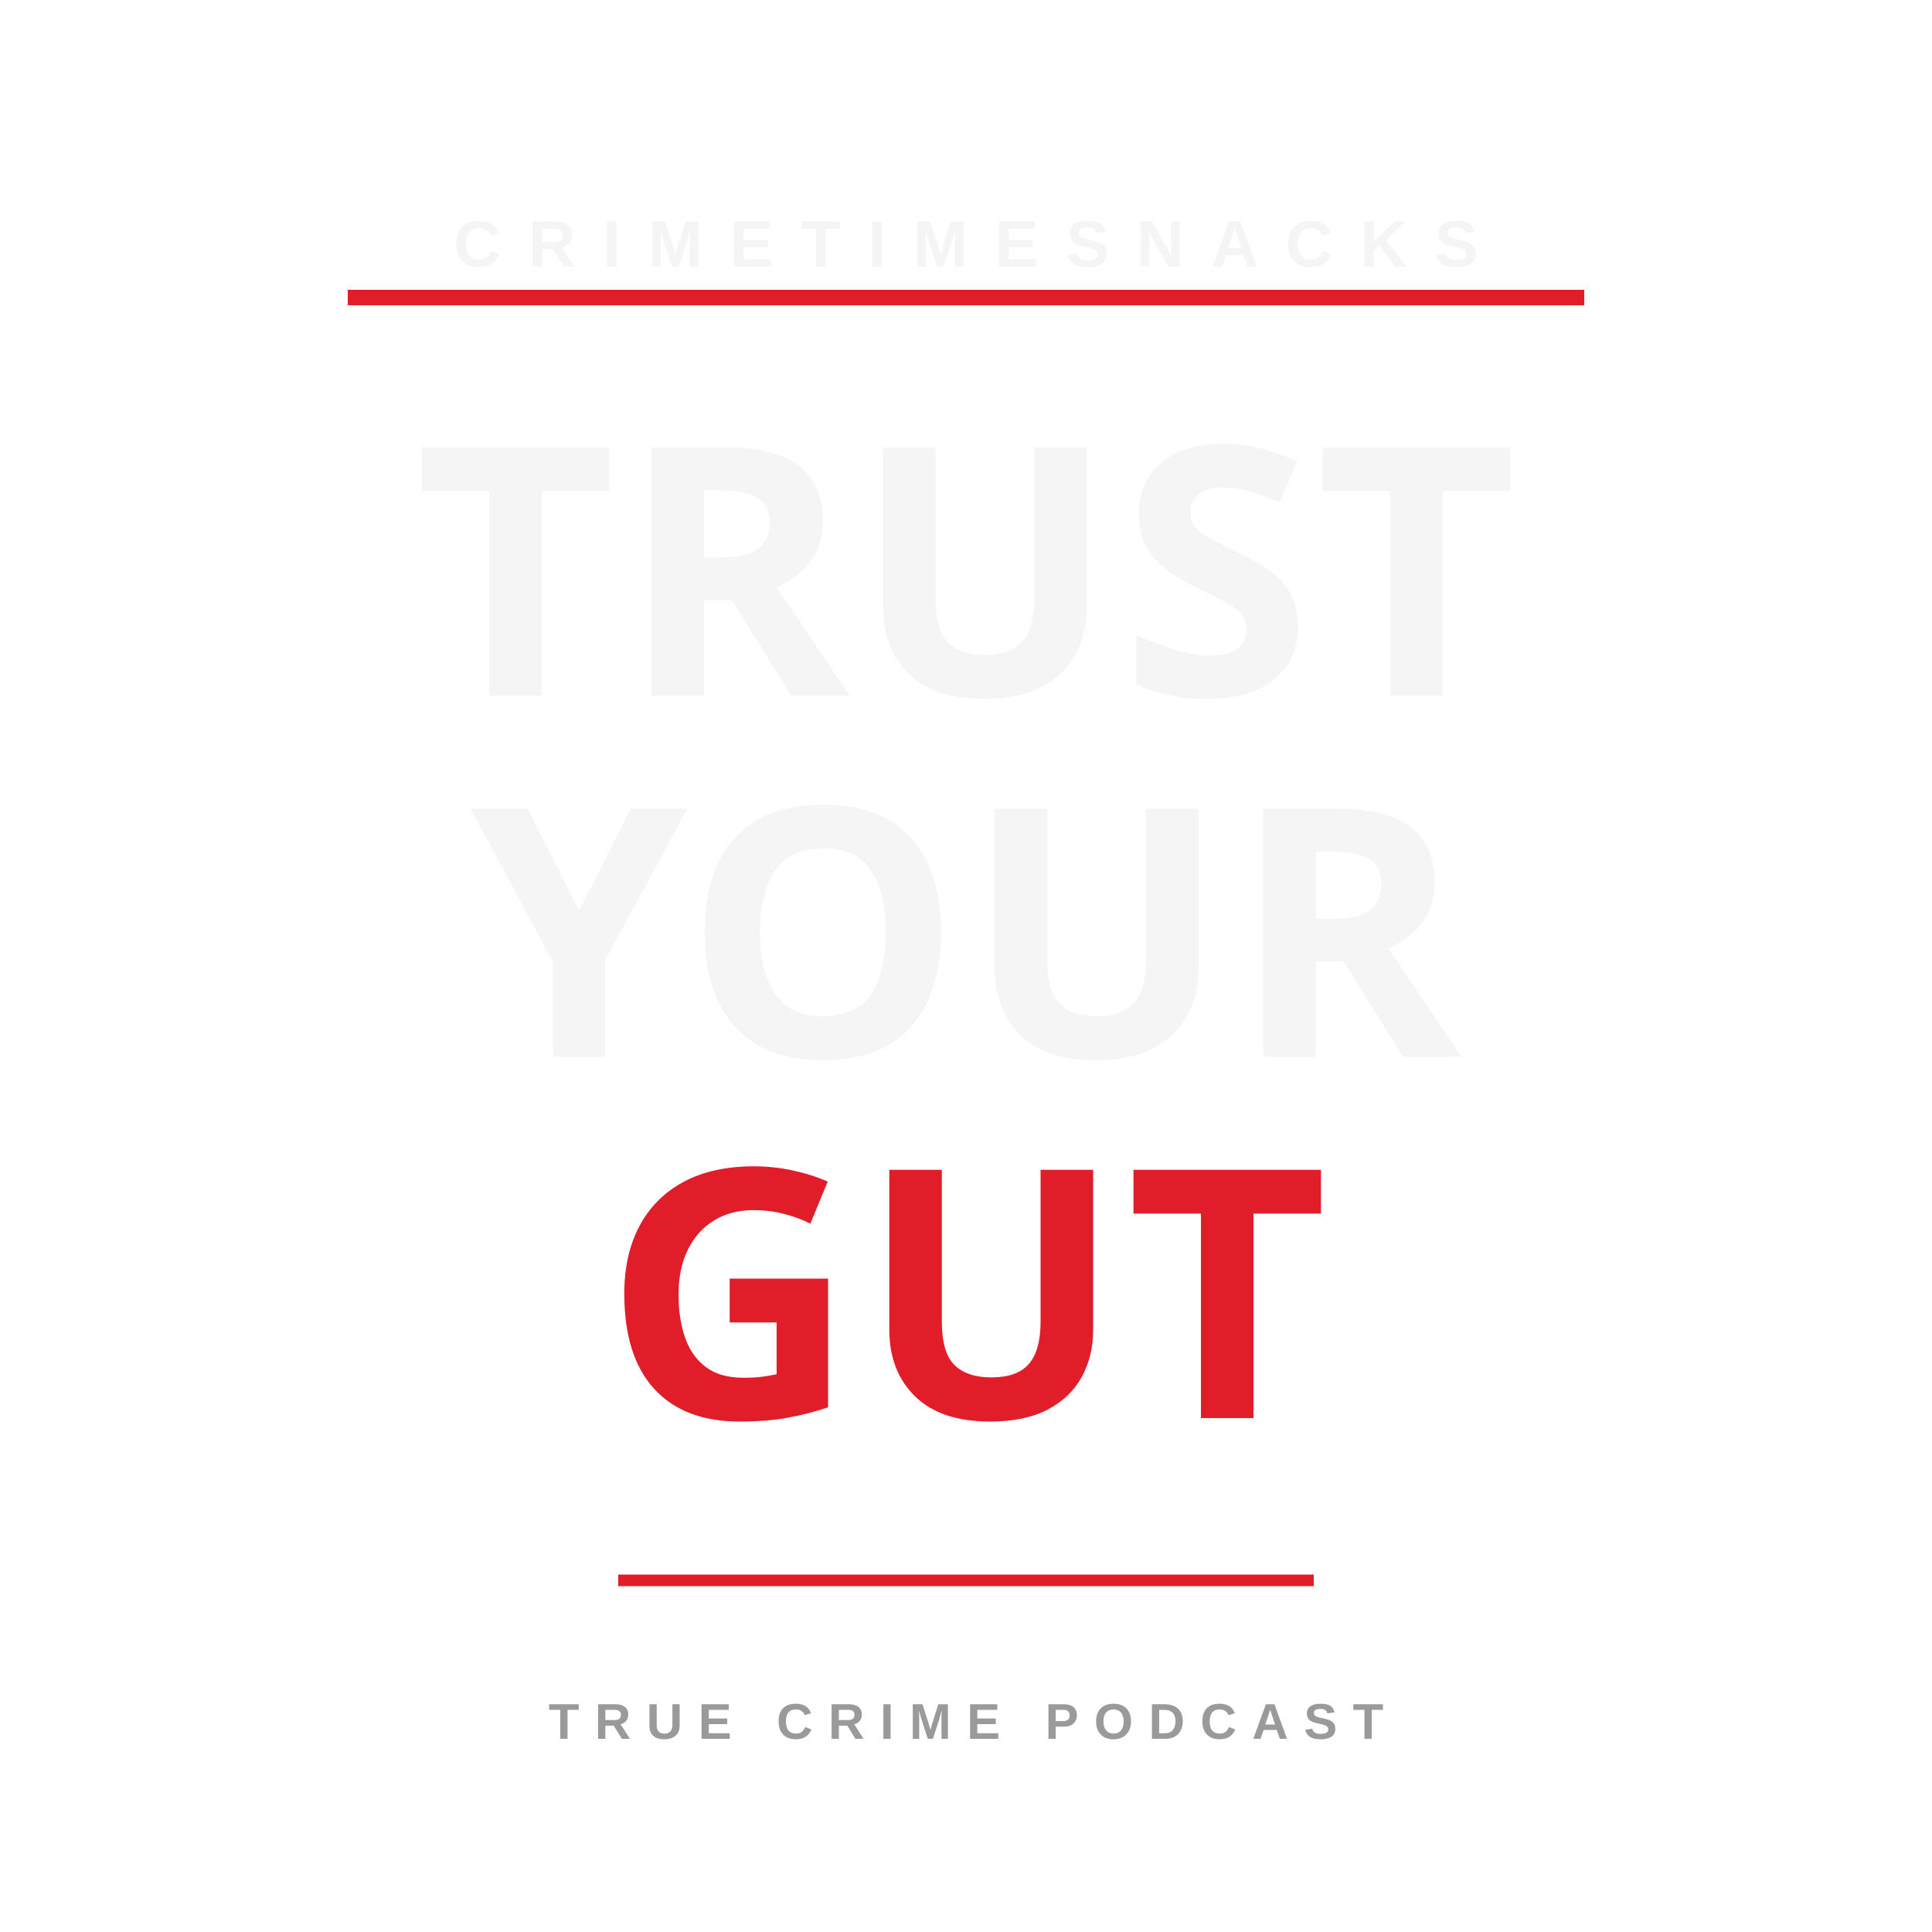
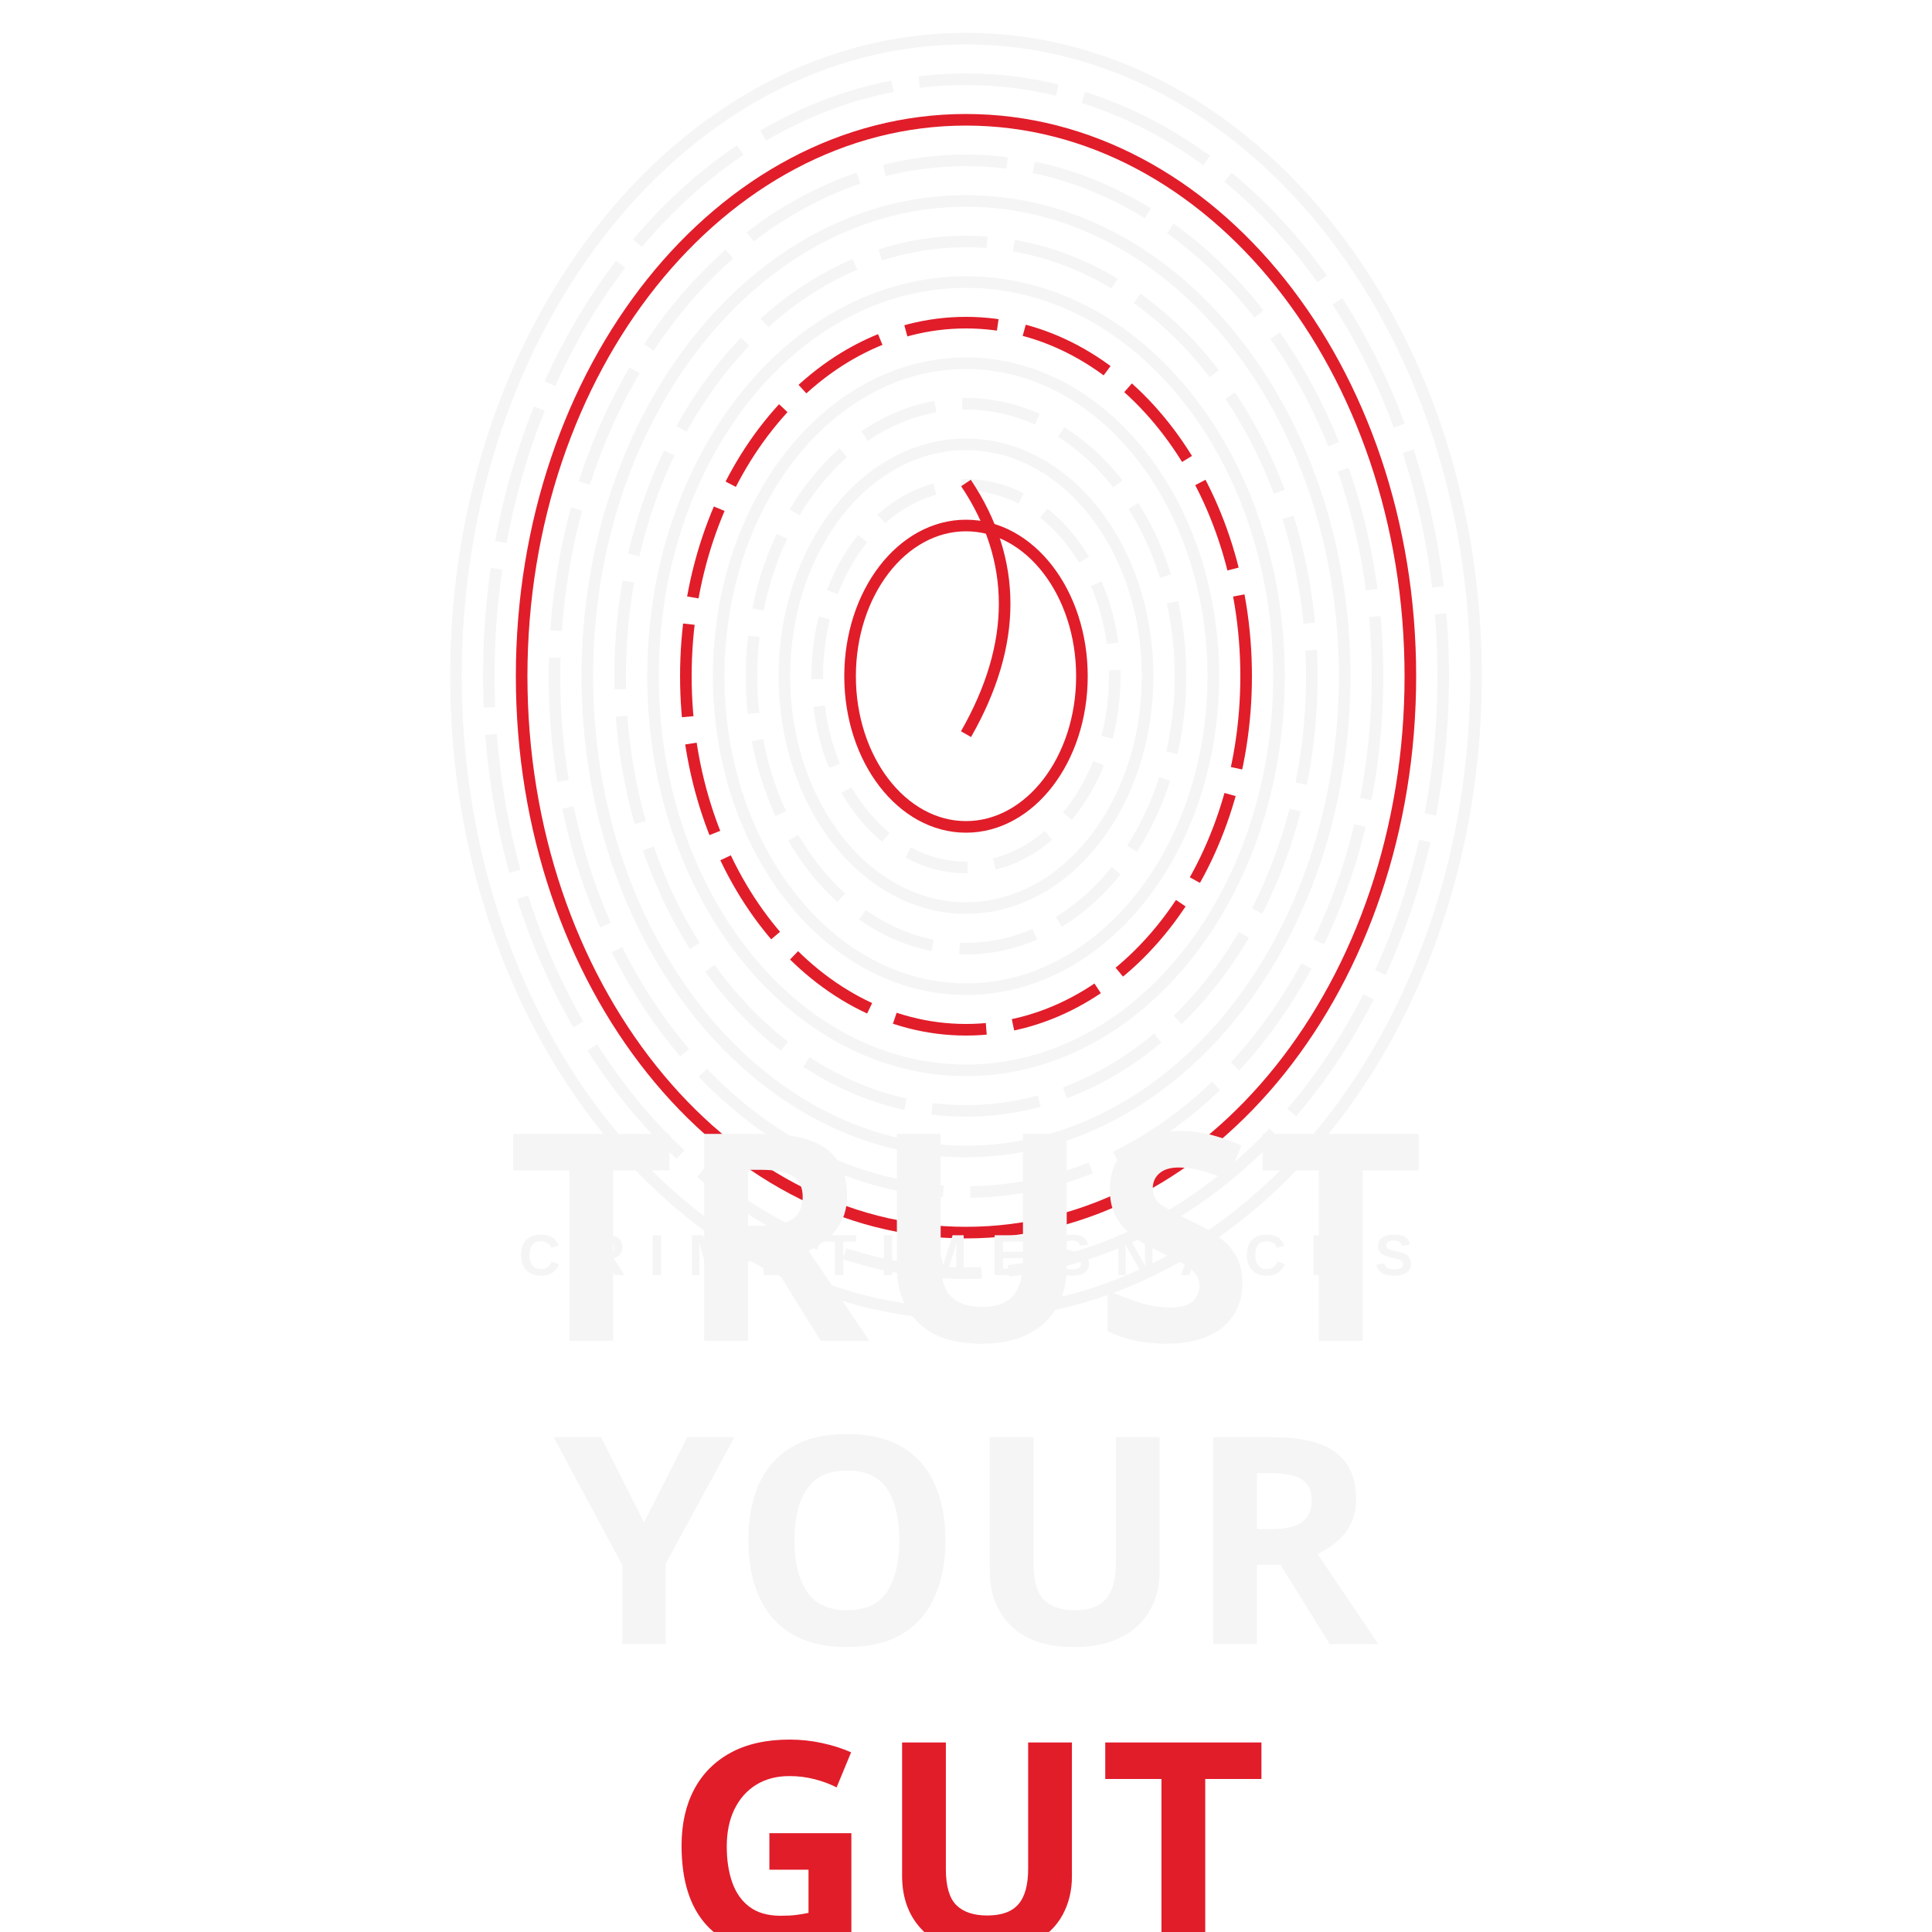
- <svg xmlns="http://www.w3.org/2000/svg" viewBox="0 0 1000 1000" width="1000" height="1000" role="img" aria-label="Trust Your Gut design">
+ <svg xmlns="http://www.w3.org/2000/svg" viewBox="0 0 1000 1000" width="1000" height="1000" role="img" aria-label="Trust Your Gut CrimeTimeSnacks design">
  <g>
-     <rect x="180" y="150" width="640" height="8" fill="#e11d2a" />
-     <text x="500" y="138" font-family="'Montserrat',Arial,sans-serif" font-weight="700" font-size="34" letter-spacing="14" fill="#f5f5f5" text-anchor="middle">CRIMETIMESNACKS</text>
-     <text x="500" y="360" font-family="'Montserrat','Arial Black',Impact,sans-serif" font-weight="900" font-size="180" letter-spacing="2" fill="#f5f5f5" text-anchor="middle">TRUST</text>
-     <text x="500" y="547" font-family="'Montserrat','Arial Black',Impact,sans-serif" font-weight="900" font-size="180" letter-spacing="2" fill="#f5f5f5" text-anchor="middle">YOUR</text>
-     <text x="500" y="734" font-family="'Montserrat','Arial Black',Impact,sans-serif" font-weight="900" font-size="180" letter-spacing="2" fill="#e11d2a" text-anchor="middle">GUT</text>
-     <rect x="320" y="815" width="360" height="6" fill="#e11d2a" />
-     <text x="500" y="900" font-family="'Montserrat',Arial,sans-serif" font-weight="600" font-size="26" letter-spacing="8" fill="#9a9a9a" text-anchor="middle">TRUE CRIME PODCAST</text>
+     <ellipse cx="500" cy="350" rx="60" ry="78" fill="none" stroke="#e11d2a" stroke-width="6" />
+     <ellipse cx="500" cy="350" rx="77" ry="99" fill="none" stroke="#f5f5f5" stroke-width="6" stroke-dasharray="32 14" />
+     <ellipse cx="500" cy="350" rx="94" ry="120" fill="none" stroke="#f5f5f5" stroke-width="6" />
+     <ellipse cx="500" cy="350" rx="111" ry="141" fill="none" stroke="#f5f5f5" stroke-width="6" stroke-dasharray="40 14" />
+     <ellipse cx="500" cy="350" rx="128" ry="162" fill="none" stroke="#f5f5f5" stroke-width="6" />
+     <ellipse cx="500" cy="350" rx="145" ry="183" fill="none" stroke="#e11d2a" stroke-width="6" stroke-dasharray="48 14" />
+     <ellipse cx="500" cy="350" rx="162" ry="204" fill="none" stroke="#f5f5f5" stroke-width="6" />
+     <ellipse cx="500" cy="350" rx="179" ry="225" fill="none" stroke="#f5f5f5" stroke-width="6" stroke-dasharray="56 14" />
+     <ellipse cx="500" cy="350" rx="196" ry="246" fill="none" stroke="#f5f5f5" stroke-width="6" />
+     <ellipse cx="500" cy="350" rx="213" ry="267" fill="none" stroke="#f5f5f5" stroke-width="6" stroke-dasharray="64 14" />
+     <ellipse cx="500" cy="350" rx="230" ry="288" fill="none" stroke="#e11d2a" stroke-width="6" />
+     <ellipse cx="500" cy="350" rx="247" ry="309" fill="none" stroke="#f5f5f5" stroke-width="6" stroke-dasharray="72 14" />
+     <ellipse cx="500" cy="350" rx="264" ry="330" fill="none" stroke="#f5f5f5" stroke-width="6" />
+     <path d="M500 250 q40 60 0 130" fill="none" stroke="#e11d2a" stroke-width="6" />
  </g>
+   <text x="500" y="660" font-family="'Montserrat',Arial,sans-serif" font-weight="700" font-size="30" letter-spacing="12" fill="#f5f5f5" text-anchor="middle">CRIMETIMESNACKS</text>
+   <text x="500" y="694" font-family="'Montserrat','Arial Black',Impact,sans-serif" font-weight="900" font-size="150" letter-spacing="1.5" fill="#f5f5f5" text-anchor="middle">TRUST</text>
+   <text x="500" y="851" font-family="'Montserrat','Arial Black',Impact,sans-serif" font-weight="900" font-size="150" letter-spacing="1.5" fill="#f5f5f5" text-anchor="middle">YOUR</text>
+   <text x="500" y="1009" font-family="'Montserrat','Arial Black',Impact,sans-serif" font-weight="900" font-size="150" letter-spacing="1.5" fill="#e11d2a" text-anchor="middle">GUT</text>
</svg>
